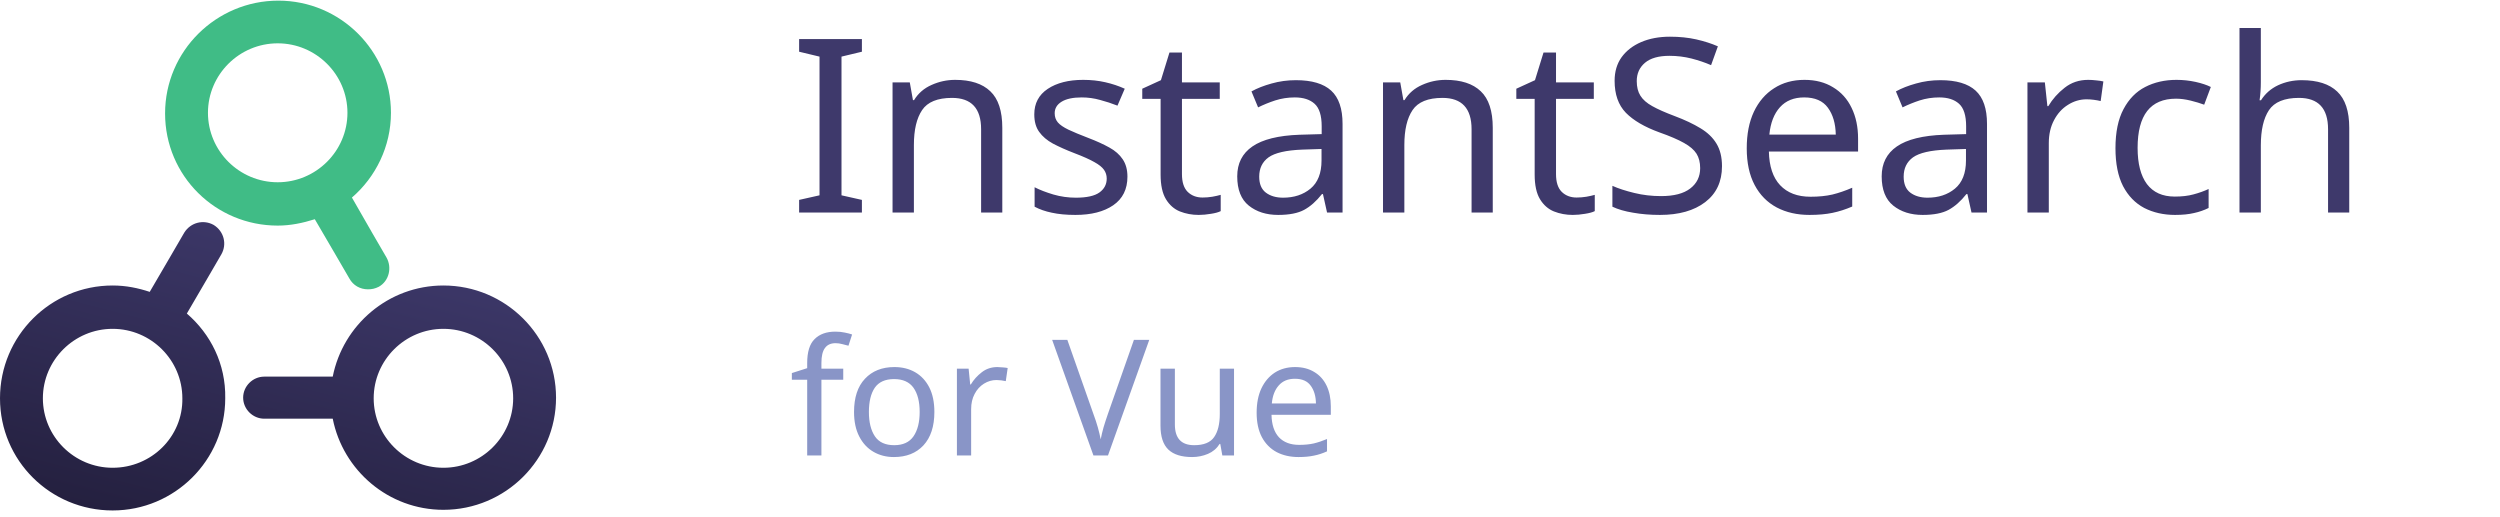
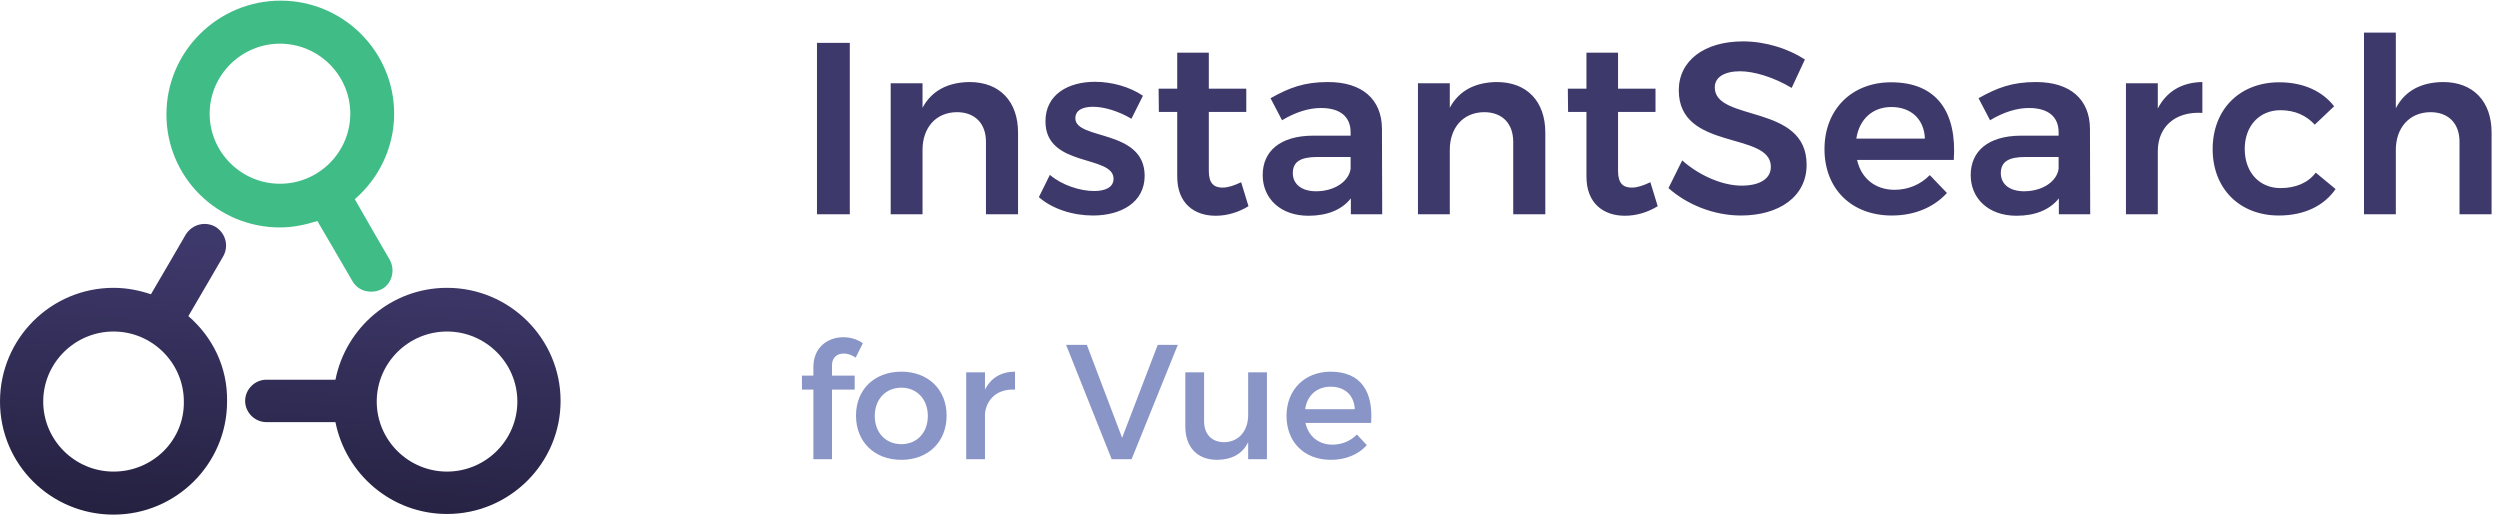
- <svg xmlns="http://www.w3.org/2000/svg" width="247" height="51" viewBox="0 0 247 51">
+ <svg xmlns="http://www.w3.org/2000/svg" width="245px" height="51px" viewBox="0 0 245 51" version="1.1">
  <defs>
-     <linearGradient id="a" x1="21.895%" x2="77.978%" y1="121.561%" y2="8.499%">
+     <linearGradient x1="42.443%" y1="121.561%" x2="57.523%" y2="8.499%" id="linearGradient-1">
      <stop stop-color="#201C38" offset="0%" />
      <stop stop-color="#3E396B" offset="100%" />
    </linearGradient>
  </defs>
-   <g fill="none" fill-rule="evenodd" transform="translate(0 -2)">
-     <g fill-rule="nonzero" transform="translate(0 2)">
-       <path fill="#40BC86" d="M27.437,22.289 C28.701,22.289 29.902,22.037 31.103,21.659 L33.126,25.122 L34.517,27.515 C34.897,28.207 35.592,28.585 36.351,28.585 C36.73,28.585 37.046,28.522 37.425,28.333 C38.437,27.767 38.753,26.444 38.184,25.437 L36.793,23.044 L34.77,19.519 C37.109,17.504 38.626,14.481 38.626,11.144 C38.626,5.037 33.632,0.063 27.5,0.063 C21.368,0.063 16.31,5.037 16.31,11.207 C16.31,17.378 21.305,22.289 27.437,22.289 Z M27.437,4.281 C31.23,4.281 34.328,7.367 34.328,11.144 C34.328,14.922 31.23,18.007 27.437,18.007 C23.644,18.007 20.546,14.922 20.546,11.144 C20.546,7.367 23.644,4.281 27.437,4.281 Z" />
-       <path fill="url(#a)" d="M43.81,28.207 C38.374,28.207 33.885,32.111 32.874,37.211 L28.891,37.211 L26.109,37.211 C24.971,37.211 24.023,38.156 24.023,39.289 C24.023,40.422 24.971,41.367 26.109,41.367 L28.891,41.367 L32.874,41.367 C33.885,46.467 38.374,50.37 43.81,50.37 C49.943,50.37 54.937,45.396 54.937,39.289 C54.937,33.181 49.943,28.207 43.81,28.207 Z M43.81,46.215 C40.017,46.215 36.92,43.13 36.92,39.352 C36.92,35.574 40.017,32.489 43.81,32.489 C47.603,32.489 50.701,35.574 50.701,39.352 C50.701,43.13 47.603,46.215 43.81,46.215 Z M18.46,30.978 C20.799,32.993 22.316,35.952 22.253,39.352 C22.253,45.459 17.259,50.433 11.126,50.433 C4.994,50.433 0,45.522 0,39.352 C0,33.181 4.994,28.207 11.126,28.207 C12.454,28.207 13.655,28.459 14.793,28.837 L16.816,25.374 L18.207,22.981 C18.839,21.974 20.103,21.659 21.115,22.226 C22.126,22.856 22.443,24.115 21.874,25.122 L20.483,27.515 L18.46,30.978 Z M11.126,46.215 C14.983,46.215 18.08,43.13 18.017,39.352 C18.017,35.574 14.92,32.489 11.126,32.489 C7.333,32.489 4.236,35.574 4.236,39.352 C4.236,43.13 7.333,46.215 11.126,46.215 Z" />
+   <g id="Page-1" stroke="none" stroke-width="1" fill="none" fill-rule="evenodd">
+     <g id="InstantSearch-Vue">
+       <g id="Group" fill-rule="nonzero">
+         <path d="M27.437,22.289 C28.701,22.289 29.902,22.037 31.103,21.659 L33.126,25.122 L34.517,27.515 C34.897,28.207 35.592,28.585 36.351,28.585 C36.73,28.585 37.046,28.522 37.425,28.333 C38.437,27.767 38.753,26.444 38.184,25.437 L36.793,23.044 L34.77,19.519 C37.109,17.504 38.626,14.481 38.626,11.144 C38.626,5.037 33.632,0.063 27.5,0.063 C21.368,0.063 16.31,5.037 16.31,11.207 C16.31,17.378 21.305,22.289 27.437,22.289 Z M27.437,4.281 C31.23,4.281 34.328,7.367 34.328,11.144 C34.328,14.922 31.23,18.007 27.437,18.007 C23.644,18.007 20.546,14.922 20.546,11.144 C20.546,7.367 23.644,4.281 27.437,4.281 Z" id="Shape" fill="#40BC86" />
+         <path d="M43.81,28.207 C38.374,28.207 33.885,32.111 32.874,37.211 L28.891,37.211 L26.109,37.211 C24.971,37.211 24.023,38.156 24.023,39.289 C24.023,40.422 24.971,41.367 26.109,41.367 L28.891,41.367 L32.874,41.367 C33.885,46.467 38.374,50.37 43.81,50.37 C49.943,50.37 54.937,45.396 54.937,39.289 C54.937,33.181 49.943,28.207 43.81,28.207 Z M43.81,46.215 C40.017,46.215 36.92,43.13 36.92,39.352 C36.92,35.574 40.017,32.489 43.81,32.489 C47.603,32.489 50.701,35.574 50.701,39.352 C50.701,43.13 47.603,46.215 43.81,46.215 Z M18.46,30.978 C20.799,32.993 22.316,35.952 22.253,39.352 C22.253,45.459 17.259,50.433 11.126,50.433 C4.994,50.433 0,45.522 0,39.352 C0,33.181 4.994,28.207 11.126,28.207 C12.454,28.207 13.655,28.459 14.793,28.837 L16.816,25.374 L18.207,22.981 C18.839,21.974 20.103,21.659 21.115,22.226 C22.126,22.856 22.443,24.115 21.874,25.122 L20.483,27.515 L18.46,30.978 Z M11.126,46.215 C14.983,46.215 18.08,43.13 18.017,39.352 C18.017,35.574 14.92,32.489 11.126,32.489 C7.333,32.489 4.236,35.574 4.236,39.352 C4.236,43.13 7.333,46.215 11.126,46.215 Z" id="Shape" fill="url(#linearGradient-1)" />
+       </g>
+       <g id="Group" transform="translate(80, 3)" fill="#3E396B">
+         <path d="M0.064,1.2 L0.064,18 L3.28,18 L3.28,1.2 L0.064,1.2 Z M15.016,5.04 C12.928,5.064 11.32,5.856 10.408,7.56 L10.408,5.16 L7.288,5.16 L7.288,18 L10.408,18 L10.408,11.688 C10.408,9.576 11.656,8.016 13.768,7.992 C15.544,7.992 16.624,9.096 16.624,10.896 L16.624,18 L19.768,18 L19.768,9.984 C19.768,6.936 17.968,5.04 15.016,5.04 Z M30.88,8.64 L32.008,6.384 C30.736,5.52 28.984,5.016 27.304,5.016 C24.712,5.016 22.456,6.24 22.456,8.88 C22.432,13.44 29.128,12.144 29.128,14.52 C29.128,15.36 28.312,15.72 27.232,15.72 C25.84,15.72 24.064,15.144 22.888,14.136 L21.808,16.32 C23.152,17.496 25.168,18.12 27.112,18.12 C29.848,18.12 32.176,16.848 32.176,14.232 C32.176,9.624 25.384,10.752 25.384,8.592 C25.384,7.8 26.104,7.464 27.112,7.464 C28.216,7.464 29.632,7.896 30.88,8.64 Z M41.632,14.856 C40.936,15.192 40.336,15.384 39.808,15.384 C38.968,15.384 38.464,14.976 38.464,13.752 L38.464,7.968 L42.136,7.968 L42.136,5.688 L38.464,5.688 L38.464,2.16 L35.368,2.16 L35.368,5.688 L33.544,5.688 L33.568,7.968 L35.368,7.968 L35.368,14.304 C35.368,16.944 37.048,18.144 39.136,18.144 C40.264,18.144 41.368,17.808 42.352,17.208 L41.632,14.856 Z M55.456,18 L52.384,18 L52.384,16.44 C51.496,17.568 50.056,18.144 48.232,18.144 C45.472,18.144 43.744,16.44 43.744,14.16 C43.744,11.784 45.496,10.32 48.616,10.296 L52.36,10.296 L52.36,9.96 C52.36,8.472 51.376,7.584 49.456,7.584 C48.256,7.584 46.96,7.992 45.64,8.784 L44.512,6.624 C46.36,5.592 47.8,5.04 50.152,5.04 C53.512,5.04 55.408,6.744 55.432,9.6 L55.456,18 Z M48.976,15.744 C50.776,15.744 52.192,14.784 52.36,13.536 L52.36,12.384 L49.12,12.384 C47.464,12.384 46.696,12.84 46.696,13.968 C46.696,15.048 47.56,15.744 48.976,15.744 Z M66.688,5.04 C64.6,5.064 62.992,5.856 62.08,7.56 L62.08,5.16 L58.96,5.16 L58.96,18 L62.08,18 L62.08,11.688 C62.08,9.576 63.328,8.016 65.44,7.992 C67.216,7.992 68.296,9.096 68.296,10.896 L68.296,18 L71.44,18 L71.44,9.984 C71.44,6.936 69.64,5.04 66.688,5.04 Z M81.736,14.856 C81.04,15.192 80.44,15.384 79.912,15.384 C79.072,15.384 78.568,14.976 78.568,13.752 L78.568,7.968 L82.24,7.968 L82.24,5.688 L78.568,5.688 L78.568,2.16 L75.472,2.16 L75.472,5.688 L73.648,5.688 L73.672,7.968 L75.472,7.968 L75.472,14.304 C75.472,16.944 77.152,18.144 79.24,18.144 C80.368,18.144 81.472,17.808 82.456,17.208 L81.736,14.856 Z M95.584,5.616 L96.88,2.832 C95.272,1.776 93.04,1.056 90.808,1.056 C87.04,1.056 84.52,2.928 84.52,5.856 C84.52,11.832 93.544,9.84 93.544,13.344 C93.544,14.52 92.464,15.192 90.664,15.192 C88.864,15.192 86.584,14.256 84.856,12.72 L83.512,15.432 C85.312,17.04 87.928,18.12 90.616,18.12 C94.312,18.12 97.048,16.296 97.048,13.152 C97.072,7.128 88.048,8.976 88.048,5.568 C88.048,4.536 89.032,3.984 90.544,3.984 C91.84,3.984 93.784,4.536 95.584,5.616 Z M105.328,5.064 C109.84,5.064 111.784,8.016 111.472,12.672 L101.992,12.672 C102.4,14.496 103.792,15.6 105.664,15.6 C106.984,15.6 108.208,15.096 109.12,14.16 L110.8,15.912 C109.528,17.304 107.656,18.12 105.4,18.12 C101.416,18.12 98.8,15.48 98.8,11.616 C98.8,7.704 101.488,5.064 105.328,5.064 Z M101.92,10.584 L108.64,10.584 C108.568,8.688 107.296,7.488 105.352,7.488 C103.504,7.488 102.208,8.688 101.92,10.584 Z M124.84,18 L121.768,18 L121.768,16.44 C120.88,17.568 119.44,18.144 117.616,18.144 C114.856,18.144 113.128,16.44 113.128,14.16 C113.128,11.784 114.88,10.32 118,10.296 L121.744,10.296 L121.744,9.96 C121.744,8.472 120.76,7.584 118.84,7.584 C117.64,7.584 116.344,7.992 115.024,8.784 L113.896,6.624 C115.744,5.592 117.184,5.04 119.536,5.04 C122.896,5.04 124.792,6.744 124.816,9.6 L124.84,18 Z M118.36,15.744 C120.16,15.744 121.576,14.784 121.744,13.536 L121.744,12.384 L118.504,12.384 C116.848,12.384 116.08,12.84 116.08,13.968 C116.08,15.048 116.944,15.744 118.36,15.744 Z M131.464,7.632 L131.464,5.16 L128.344,5.16 L128.344,18 L131.464,18 L131.464,11.808 C131.464,9.48 133.12,7.896 135.832,8.064 L135.832,5.04 C133.84,5.064 132.328,5.952 131.464,7.632 Z M146.848,9.216 L148.744,7.416 C147.592,5.928 145.72,5.064 143.368,5.064 C139.504,5.064 136.84,7.704 136.84,11.616 C136.84,15.48 139.48,18.12 143.32,18.12 C145.84,18.12 147.76,17.16 148.888,15.528 L146.944,13.92 C146.176,14.928 144.976,15.432 143.488,15.432 C141.424,15.432 139.984,13.896 139.984,11.592 C139.984,9.336 141.424,7.8 143.488,7.8 C144.904,7.8 146.032,8.328 146.848,9.216 Z M159.424,5.04 C157.312,5.064 155.704,5.856 154.792,7.608 L154.792,0.192 L151.672,0.192 L151.672,18 L154.792,18 L154.792,11.688 C154.792,9.576 156.064,8.016 158.176,7.992 C159.952,7.992 161.032,9.096 161.032,10.896 L161.032,18 L164.176,18 L164.176,9.984 C164.176,6.936 162.376,5.04 159.424,5.04 Z" id="InstantSearch" />
+       </g>
+       <g id="Group" transform="translate(78, 33)" fill="#8995C7">
+         <path d="M4.688,1.648 C4.064,1.648 3.536,2 3.536,2.8 L3.536,3.808 L5.76,3.808 L5.76,5.184 L3.536,5.184 L3.536,12 L1.712,12 L1.712,5.184 L0.592,5.184 L0.592,3.808 L1.712,3.808 L1.712,2.976 C1.712,0.992 3.168,0.048 4.64,0.048 C5.328,0.048 6.016,0.24 6.56,0.64 L5.856,2.048 C5.504,1.792 5.072,1.648 4.688,1.648 Z M10.336,3.424 C12.96,3.424 14.768,5.168 14.768,7.728 C14.768,10.304 12.96,12.064 10.336,12.064 C7.696,12.064 5.888,10.304 5.888,7.728 C5.888,5.168 7.696,3.424 10.336,3.424 Z M10.336,4.992 C8.8,4.992 7.728,6.128 7.728,7.76 C7.728,9.408 8.8,10.528 10.336,10.528 C11.856,10.528 12.928,9.408 12.928,7.76 C12.928,6.128 11.856,4.992 10.336,4.992 Z M18.528,5.184 L18.528,3.488 L16.688,3.488 L16.688,12 L18.528,12 L18.528,7.552 C18.672,6.096 19.76,5.088 21.472,5.184 L21.472,3.424 C20.128,3.424 19.104,4.032 18.528,5.184 Z M26.48,0.8 L30.944,12 L32.896,12 L37.424,0.8 L35.456,0.8 L31.968,9.904 L28.512,0.8 L26.48,0.8 Z M44.32,3.488 L44.32,7.68 C44.32,9.168 43.456,10.304 41.984,10.336 C40.752,10.336 40,9.552 40,8.272 L40,3.488 L38.16,3.488 L38.16,8.784 C38.16,10.816 39.328,12.064 41.28,12.064 C42.672,12.048 43.744,11.52 44.32,10.336 L44.32,12 L46.16,12 L46.16,3.488 L44.32,3.488 Z M52.384,3.424 C55.376,3.424 56.592,5.376 56.368,8.448 L49.936,8.448 C50.224,9.76 51.232,10.576 52.576,10.576 C53.504,10.576 54.352,10.224 54.976,9.584 L55.952,10.624 C55.12,11.536 53.904,12.064 52.432,12.064 C49.808,12.064 48.08,10.32 48.08,7.76 C48.08,5.184 49.856,3.44 52.384,3.424 Z M49.904,7.104 L54.768,7.104 C54.704,5.728 53.792,4.896 52.4,4.896 C51.056,4.896 50.096,5.744 49.904,7.104 Z" id="for-Vue" />
+       </g>
    </g>
-     <text fill="#3E396B" font-family="Montserrat-SemiBold, Montserrat" font-size="24" font-weight="500">
-       <tspan x="78" y="23">InstantSearch</tspan>
-     </text>
-     <text fill="#8995C7" font-family="Montserrat-Regular, Montserrat" font-size="16">
-       <tspan x="78" y="47">for Vue</tspan>
-     </text>
  </g>
</svg>
